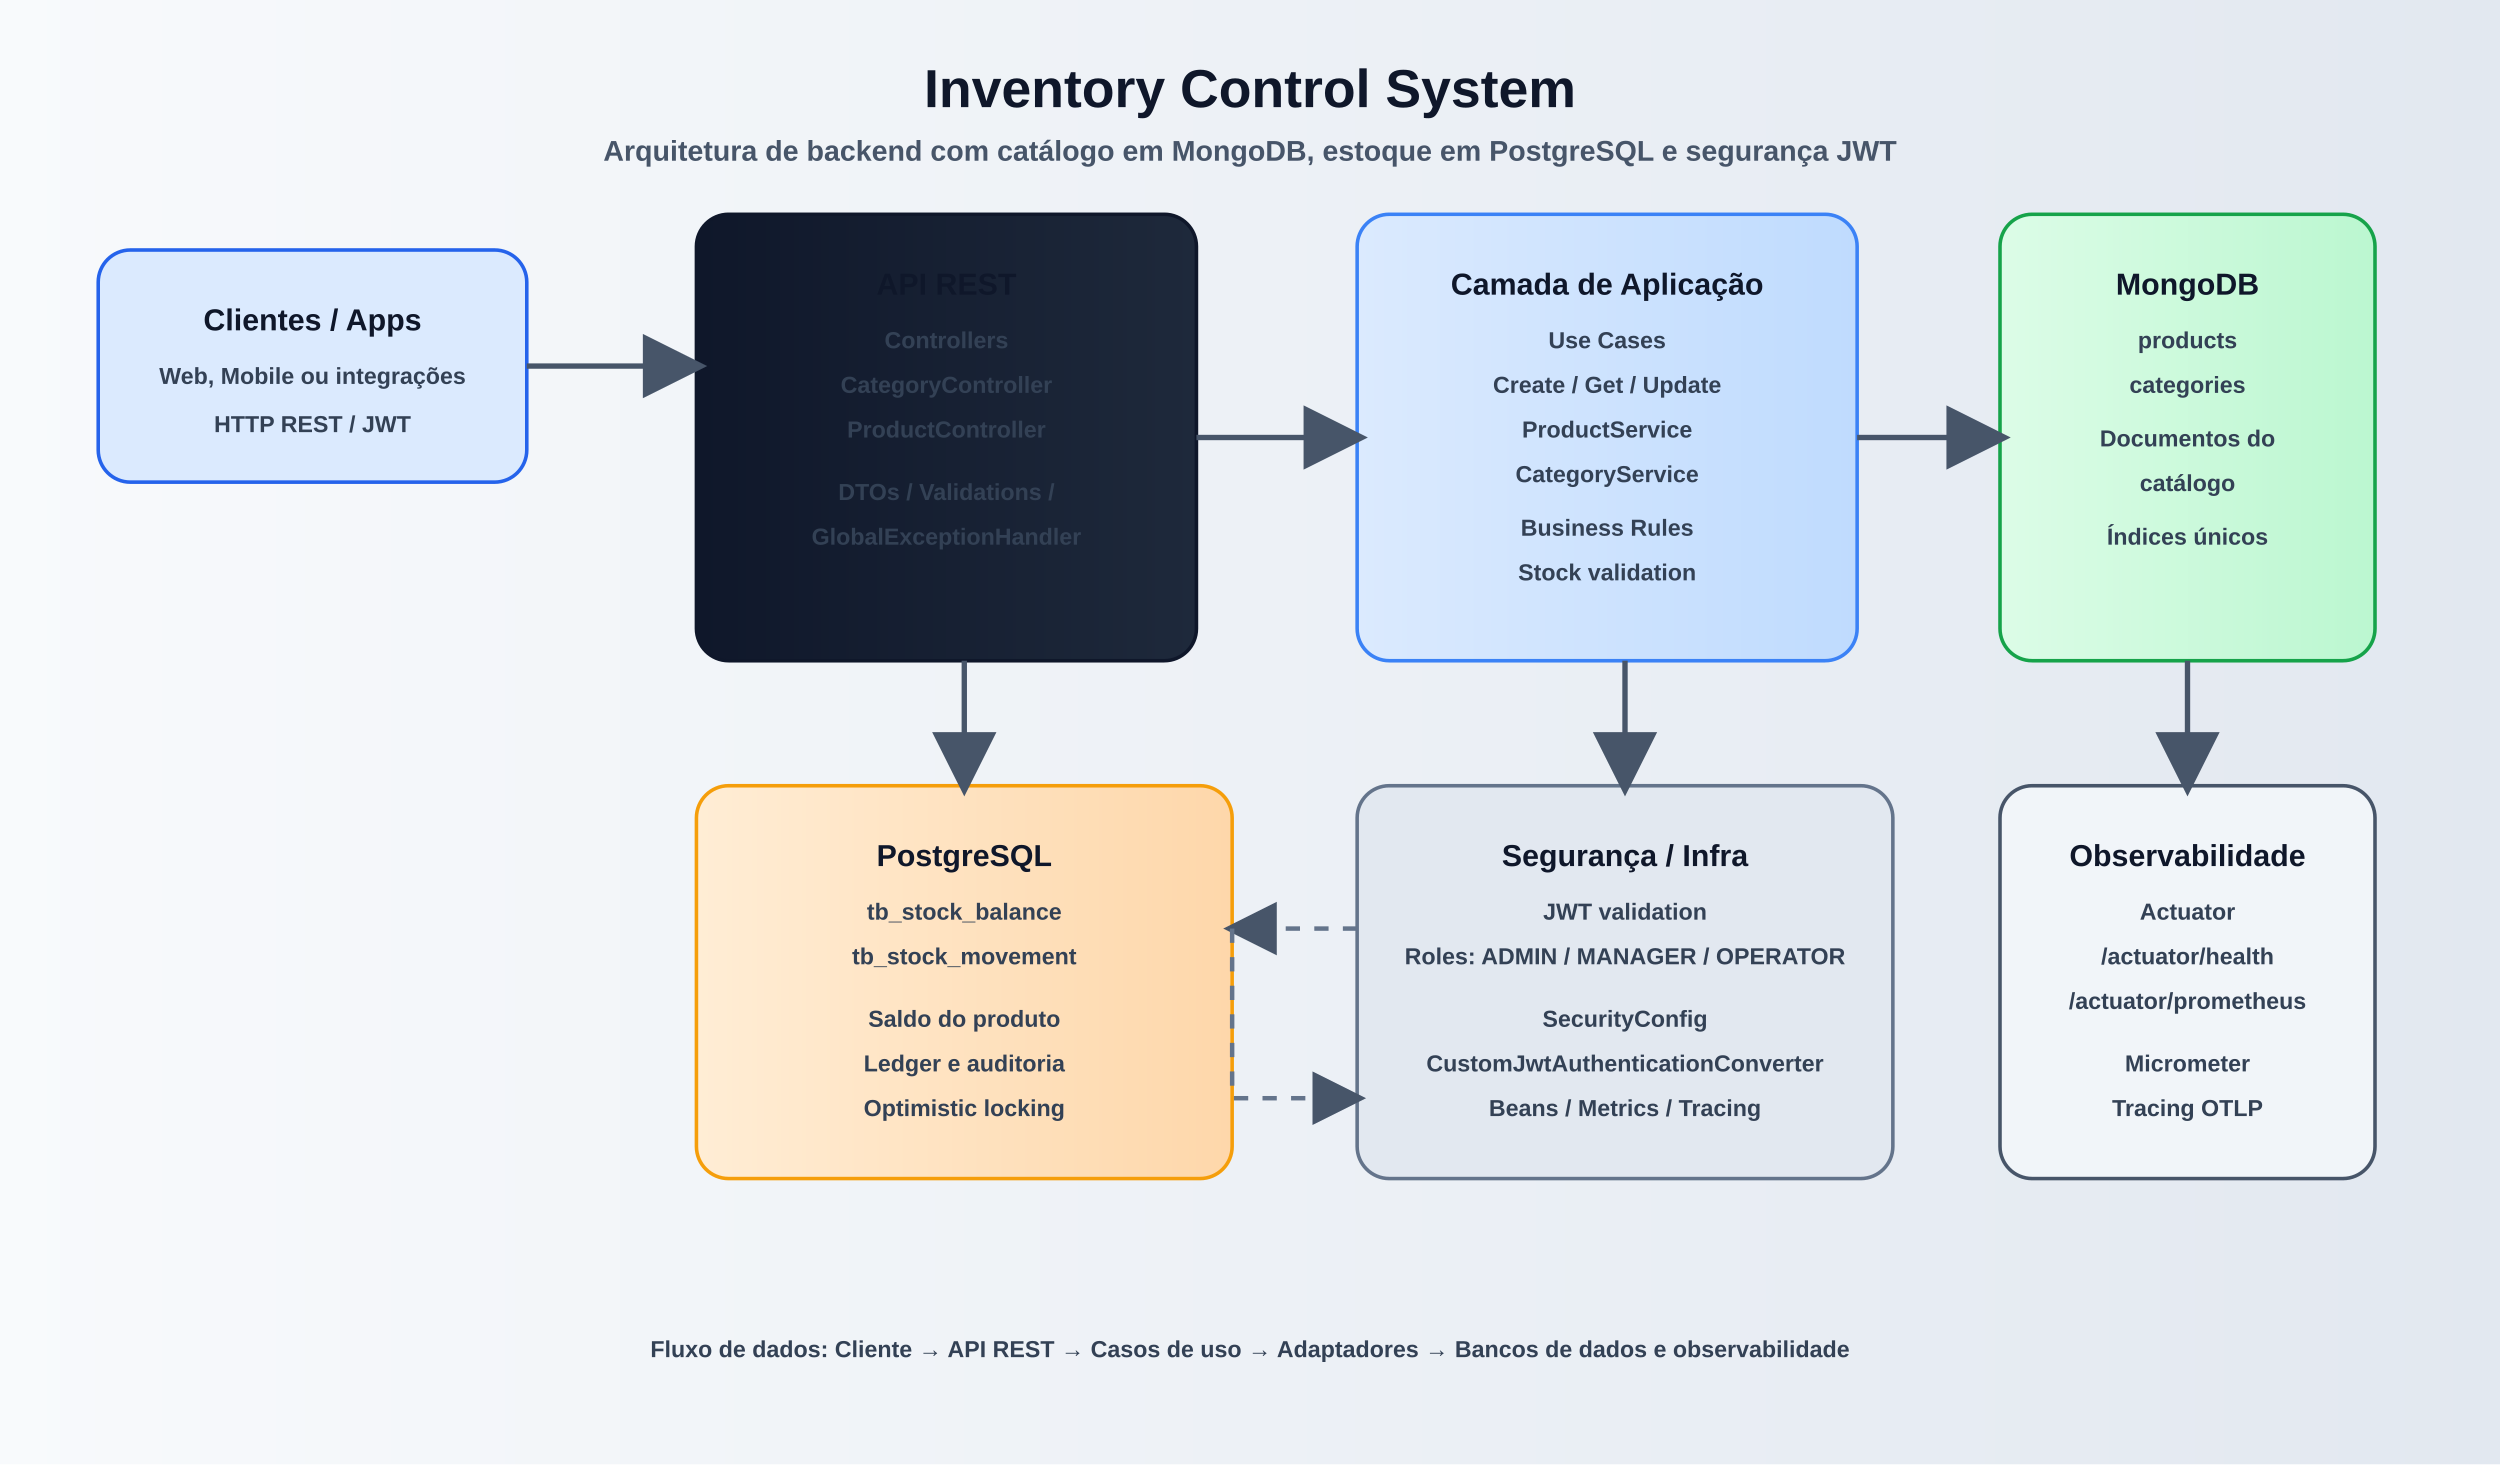
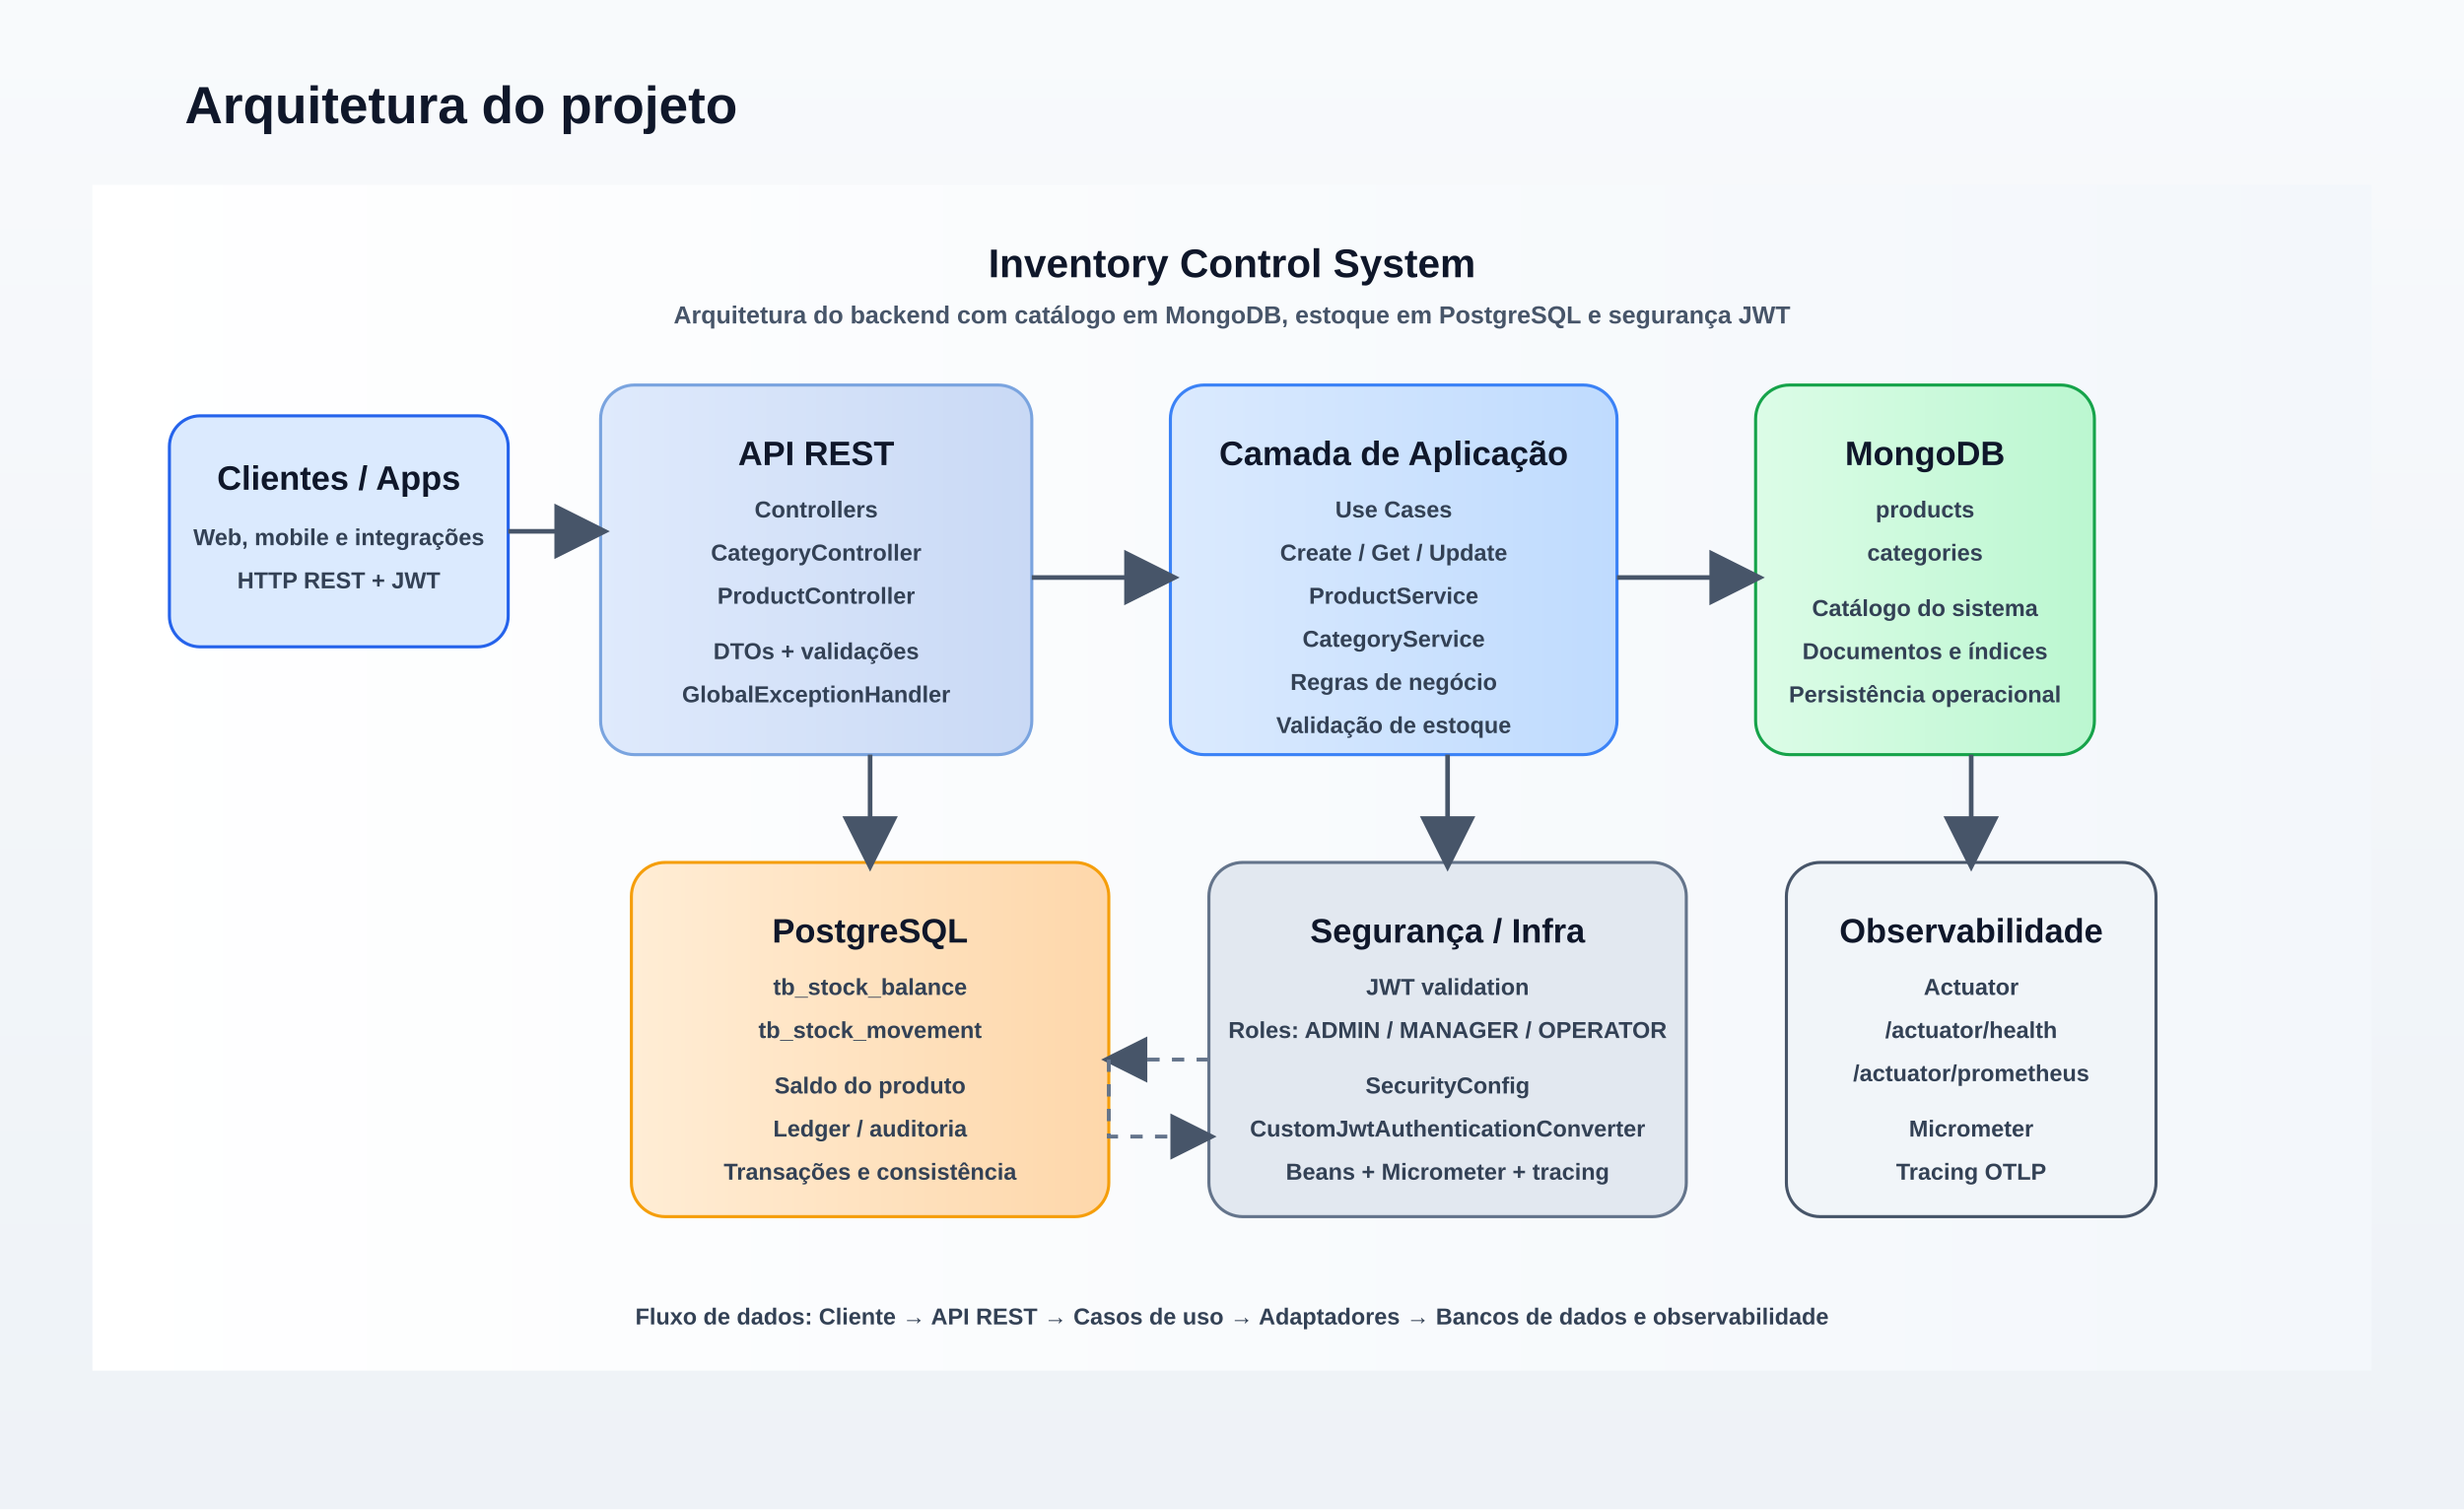
- <svg xmlns="http://www.w3.org/2000/svg" width="1400" height="820" viewBox="0 0 1400 820" role="img" aria-labelledby="title desc">
+ <svg xmlns="http://www.w3.org/2000/svg" width="1600" height="980" viewBox="0 0 1600 980" role="img" aria-labelledby="title desc">
  <defs>
-     <linearGradient id="bg" x1="0" x2="1">
+     <linearGradient id="bg" x1="0" x2="0" y1="0" y2="1">
      <stop offset="0%" stop-color="#f8fafc" />
-       <stop offset="100%" stop-color="#e2e8f0" />
+       <stop offset="100%" stop-color="#eef2f7" />
    </linearGradient>
-     <linearGradient id="cardPrimary" x1="0" x2="1">
-       <stop offset="0%" stop-color="#0f172a" />
-       <stop offset="100%" stop-color="#1e293b" />
+     <linearGradient id="panel" x1="0" x2="1">
+       <stop offset="0%" stop-color="#ffffff" />
+       <stop offset="100%" stop-color="#f3f7fb" />
    </linearGradient>
-     <linearGradient id="cardSecondary" x1="0" x2="1">
+     <linearGradient id="primary" x1="0" x2="1">
+       <stop offset="0%" stop-color="#dfeafc" />
+       <stop offset="100%" stop-color="#c9d9f5" />
+     </linearGradient>
+     <linearGradient id="secondary" x1="0" x2="1">
      <stop offset="0%" stop-color="#dbeafe" />
      <stop offset="100%" stop-color="#bfdbfe" />
    </linearGradient>
-     <linearGradient id="cardGreen" x1="0" x2="1">
+     <linearGradient id="mongo" x1="0" x2="1">
      <stop offset="0%" stop-color="#dcfce7" />
      <stop offset="100%" stop-color="#bbf7d0" />
    </linearGradient>
-     <linearGradient id="cardOrange" x1="0" x2="1">
+     <linearGradient id="pg" x1="0" x2="1">
      <stop offset="0%" stop-color="#ffedd5" />
      <stop offset="100%" stop-color="#fed7aa" />
    </linearGradient>
-     <marker id="arrow" markerWidth="12" markerHeight="12" refX="10" refY="6" orient="auto">
+     <marker id="arrow" markerWidth="12" markerHeight="12" refX="10" refY="6" orient="auto" markerUnits="strokeWidth">
      <path d="M0,0 L0,12 L12,6 z" fill="#475569" />
    </marker>
    <style>
-       .title { font: 700 30px 'Segoe UI', Arial, sans-serif; fill: #0f172a; }
-       .subtitle { font: 600 16px 'Segoe UI', Arial, sans-serif; fill: #475569; }
-       .label { font: 700 17px 'Segoe UI', Arial, sans-serif; fill: #0f172a; }
-       .small { font: 600 13px 'Segoe UI', Arial, sans-serif; fill: #334155; }
-       .box { rx: 18; ry: 18; }
+       .title { font: 700 34px 'Segoe UI', Arial, sans-serif; fill: #f8fafc; }
+       .subtitle { font: 600 18px 'Segoe UI', Arial, sans-serif; fill: #cbd5e1; }
+       .label { font: 700 21px 'Segoe UI', Arial, sans-serif; fill: #0f172a; }
+       .small { font: 600 15px 'Segoe UI', Arial, sans-serif; fill: #334155; }
+       .card-title { font: 700 22px 'Segoe UI', Arial, sans-serif; fill: #0f172a; }
      .line { stroke: #475569; stroke-width: 3; fill: none; marker-end: url(#arrow); }
      .dashed { stroke: #64748b; stroke-width: 2.5; fill: none; stroke-dasharray: 8 8; marker-end: url(#arrow); }
    </style>
  </defs>
-   <rect x="0" y="0" width="1400" height="820" fill="url(#bg)" />
-   <text x="700" y="60" text-anchor="middle" class="title">Inventory Control System</text>
-   <text x="700" y="90" text-anchor="middle" class="subtitle">Arquitetura de backend com catálogo em MongoDB, estoque em PostgreSQL e segurança JWT</text>
-   <rect x="55" y="140" width="240" height="130" class="box" fill="#dbeafe" stroke="#2563eb" stroke-width="2" />
-   <text x="175" y="185" text-anchor="middle" class="label">Clientes / Apps</text>
-   <text x="175" y="215" text-anchor="middle" class="small">Web, Mobile ou integrações</text>
-   <text x="175" y="242" text-anchor="middle" class="small">HTTP REST / JWT</text>
-   <rect x="390" y="120" width="280" height="250" class="box" fill="url(#cardPrimary)" stroke="#0f172a" stroke-width="2" />
-   <text x="530" y="165" text-anchor="middle" fill="#f8fafc" class="label">API REST</text>
-   <text x="530" y="195" text-anchor="middle" fill="#dbeafe" class="small">Controllers</text>
-   <text x="530" y="220" text-anchor="middle" fill="#dbeafe" class="small">CategoryController</text>
-   <text x="530" y="245" text-anchor="middle" fill="#dbeafe" class="small">ProductController</text>
-   <text x="530" y="280" text-anchor="middle" fill="#dbeafe" class="small">DTOs / Validations /</text>
-   <text x="530" y="305" text-anchor="middle" fill="#dbeafe" class="small">GlobalExceptionHandler</text>
-   <rect x="760" y="120" width="280" height="250" class="box" fill="url(#cardSecondary)" stroke="#3b82f6" stroke-width="2" />
-   <text x="900" y="165" text-anchor="middle" class="label">Camada de Aplicação</text>
-   <text x="900" y="195" text-anchor="middle" class="small">Use Cases</text>
-   <text x="900" y="220" text-anchor="middle" class="small">Create / Get / Update</text>
-   <text x="900" y="245" text-anchor="middle" class="small">ProductService</text>
-   <text x="900" y="270" text-anchor="middle" class="small">CategoryService</text>
-   <text x="900" y="300" text-anchor="middle" class="small">Business Rules</text>
-   <text x="900" y="325" text-anchor="middle" class="small">Stock validation</text>
-   <rect x="1120" y="120" width="210" height="250" class="box" fill="url(#cardGreen)" stroke="#16a34a" stroke-width="2" />
-   <text x="1225" y="165" text-anchor="middle" class="label">MongoDB</text>
-   <text x="1225" y="195" text-anchor="middle" class="small">products</text>
-   <text x="1225" y="220" text-anchor="middle" class="small">categories</text>
-   <text x="1225" y="250" text-anchor="middle" class="small">Documentos do</text>
-   <text x="1225" y="275" text-anchor="middle" class="small">catálogo</text>
-   <text x="1225" y="305" text-anchor="middle" class="small">Índices únicos</text>
-   <rect x="390" y="440" width="300" height="220" class="box" fill="url(#cardOrange)" stroke="#f59e0b" stroke-width="2" />
-   <text x="540" y="485" text-anchor="middle" class="label">PostgreSQL</text>
-   <text x="540" y="515" text-anchor="middle" class="small">tb_stock_balance</text>
-   <text x="540" y="540" text-anchor="middle" class="small">tb_stock_movement</text>
-   <text x="540" y="575" text-anchor="middle" class="small">Saldo do produto</text>
-   <text x="540" y="600" text-anchor="middle" class="small">Ledger e auditoria</text>
-   <text x="540" y="625" text-anchor="middle" class="small">Optimistic locking</text>
-   <rect x="760" y="440" width="300" height="220" class="box" fill="#e2e8f0" stroke="#64748b" stroke-width="2" />
-   <text x="910" y="485" text-anchor="middle" class="label">Segurança / Infra</text>
-   <text x="910" y="515" text-anchor="middle" class="small">JWT validation</text>
-   <text x="910" y="540" text-anchor="middle" class="small">Roles: ADMIN / MANAGER / OPERATOR</text>
-   <text x="910" y="575" text-anchor="middle" class="small">SecurityConfig</text>
-   <text x="910" y="600" text-anchor="middle" class="small">CustomJwtAuthenticationConverter</text>
-   <text x="910" y="625" text-anchor="middle" class="small">Beans / Metrics / Tracing</text>
-   <rect x="1120" y="440" width="210" height="220" class="box" fill="#f1f5f9" stroke="#475569" stroke-width="2" />
-   <text x="1225" y="485" text-anchor="middle" class="label">Observabilidade</text>
-   <text x="1225" y="515" text-anchor="middle" class="small">Actuator</text>
-   <text x="1225" y="540" text-anchor="middle" class="small">/actuator/health</text>
-   <text x="1225" y="565" text-anchor="middle" class="small">/actuator/prometheus</text>
-   <text x="1225" y="600" text-anchor="middle" class="small">Micrometer</text>
-   <text x="1225" y="625" text-anchor="middle" class="small">Tracing OTLP</text>
-   <path class="line" d="M295 205 H390" />
-   <path class="line" d="M670 245 H760" />
-   <path class="line" d="M1040 245 H1120" />
-   <path class="line" d="M540 370 V440" />
-   <path class="line" d="M910 370 V440" />
-   <path class="line" d="M1225 370 V440" />
-   <path class="dashed" d="M760 520 H690" />
-   <path class="dashed" d="M690 520 L690 615 L760 615" />
-   <text x="700" y="760" text-anchor="middle" class="small">Fluxo de dados: Cliente → API REST → Casos de uso → Adaptadores → Bancos de dados e observabilidade</text>
+   <rect x="0" y="0" width="1600" height="980" fill="url(#bg)" />
+   <text x="120" y="80" class="title" style="fill: #0f172a;">Arquitetura do projeto</text>
+   <rect x="60" y="120" width="1480" height="770" fill="url(#panel)" rx="0" />
+   <text x="800" y="180" text-anchor="middle" class="label" style="font-size: 26px; fill: #0f172a;">Inventory Control System</text>
+   <text x="800" y="210" text-anchor="middle" class="small" style="font-size: 16px; fill: #475569;">Arquitetura do backend com catálogo em MongoDB, estoque em PostgreSQL e segurança JWT</text>
+   <rect x="110" y="270" width="220" height="150" fill="#dbeafe" stroke="#2563eb" stroke-width="2" rx="20" />
+   <text x="220" y="318" text-anchor="middle" class="card-title">Clientes / Apps</text>
+   <text x="220" y="354" text-anchor="middle" class="small">Web, mobile e integrações</text>
+   <text x="220" y="382" text-anchor="middle" class="small">HTTP REST + JWT</text>
+   <rect x="390" y="250" width="280" height="240" fill="url(#primary)" stroke="#7aa4df" stroke-width="2" rx="22" />
+   <text x="530" y="302" text-anchor="middle" fill="#0f172a" class="card-title">API REST</text>
+   <text x="530" y="336" text-anchor="middle" fill="#1e293b" class="small">Controllers</text>
+   <text x="530" y="364" text-anchor="middle" fill="#1e293b" class="small">CategoryController</text>
+   <text x="530" y="392" text-anchor="middle" fill="#1e293b" class="small">ProductController</text>
+   <text x="530" y="428" text-anchor="middle" fill="#1e293b" class="small">DTOs + validações</text>
+   <text x="530" y="456" text-anchor="middle" fill="#1e293b" class="small">GlobalExceptionHandler</text>
+   <rect x="760" y="250" width="290" height="240" fill="url(#secondary)" stroke="#3b82f6" stroke-width="2" rx="22" />
+   <text x="905" y="302" text-anchor="middle" class="card-title">Camada de Aplicação</text>
+   <text x="905" y="336" text-anchor="middle" class="small">Use Cases</text>
+   <text x="905" y="364" text-anchor="middle" class="small">Create / Get / Update</text>
+   <text x="905" y="392" text-anchor="middle" class="small">ProductService</text>
+   <text x="905" y="420" text-anchor="middle" class="small">CategoryService</text>
+   <text x="905" y="448" text-anchor="middle" class="small">Regras de negócio</text>
+   <text x="905" y="476" text-anchor="middle" class="small">Validação de estoque</text>
+   <rect x="1140" y="250" width="220" height="240" fill="url(#mongo)" stroke="#16a34a" stroke-width="2" rx="22" />
+   <text x="1250" y="302" text-anchor="middle" class="card-title">MongoDB</text>
+   <text x="1250" y="336" text-anchor="middle" class="small">products</text>
+   <text x="1250" y="364" text-anchor="middle" class="small">categories</text>
+   <text x="1250" y="400" text-anchor="middle" class="small">Catálogo do sistema</text>
+   <text x="1250" y="428" text-anchor="middle" class="small">Documentos e índices</text>
+   <text x="1250" y="456" text-anchor="middle" class="small">Persistência operacional</text>
+   <rect x="410" y="560" width="310" height="230" fill="url(#pg)" stroke="#f59e0b" stroke-width="2" rx="22" />
+   <text x="565" y="612" text-anchor="middle" class="card-title">PostgreSQL</text>
+   <text x="565" y="646" text-anchor="middle" class="small">tb_stock_balance</text>
+   <text x="565" y="674" text-anchor="middle" class="small">tb_stock_movement</text>
+   <text x="565" y="710" text-anchor="middle" class="small">Saldo do produto</text>
+   <text x="565" y="738" text-anchor="middle" class="small">Ledger / auditoria</text>
+   <text x="565" y="766" text-anchor="middle" class="small">Transações e consistência</text>
+   <rect x="785" y="560" width="310" height="230" fill="#e2e8f0" stroke="#64748b" stroke-width="2" rx="22" />
+   <text x="940" y="612" text-anchor="middle" class="card-title">Segurança / Infra</text>
+   <text x="940" y="646" text-anchor="middle" class="small">JWT validation</text>
+   <text x="940" y="674" text-anchor="middle" class="small">Roles: ADMIN / MANAGER / OPERATOR</text>
+   <text x="940" y="710" text-anchor="middle" class="small">SecurityConfig</text>
+   <text x="940" y="738" text-anchor="middle" class="small">CustomJwtAuthenticationConverter</text>
+   <text x="940" y="766" text-anchor="middle" class="small">Beans + Micrometer + tracing</text>
+   <rect x="1160" y="560" width="240" height="230" fill="#f1f5f9" stroke="#475569" stroke-width="2" rx="22" />
+   <text x="1280" y="612" text-anchor="middle" class="card-title">Observabilidade</text>
+   <text x="1280" y="646" text-anchor="middle" class="small">Actuator</text>
+   <text x="1280" y="674" text-anchor="middle" class="small">/actuator/health</text>
+   <text x="1280" y="702" text-anchor="middle" class="small">/actuator/prometheus</text>
+   <text x="1280" y="738" text-anchor="middle" class="small">Micrometer</text>
+   <text x="1280" y="766" text-anchor="middle" class="small">Tracing OTLP</text>
+   <path class="line" d="M330 345 H390" />
+   <path class="line" d="M670 375 H760" />
+   <path class="line" d="M1050 375 H1140" />
+   <path class="line" d="M565 490 V560" />
+   <path class="line" d="M940 490 V560" />
+   <path class="line" d="M1280 490 V560" />
+   <path class="dashed" d="M785 688 H720" />
+   <path class="dashed" d="M720 688 L720 738 L785 738" />
+   <text x="800" y="860" text-anchor="middle" class="small">Fluxo de dados: Cliente → API REST → Casos de uso → Adaptadores → Bancos de dados e observabilidade</text>
</svg>
